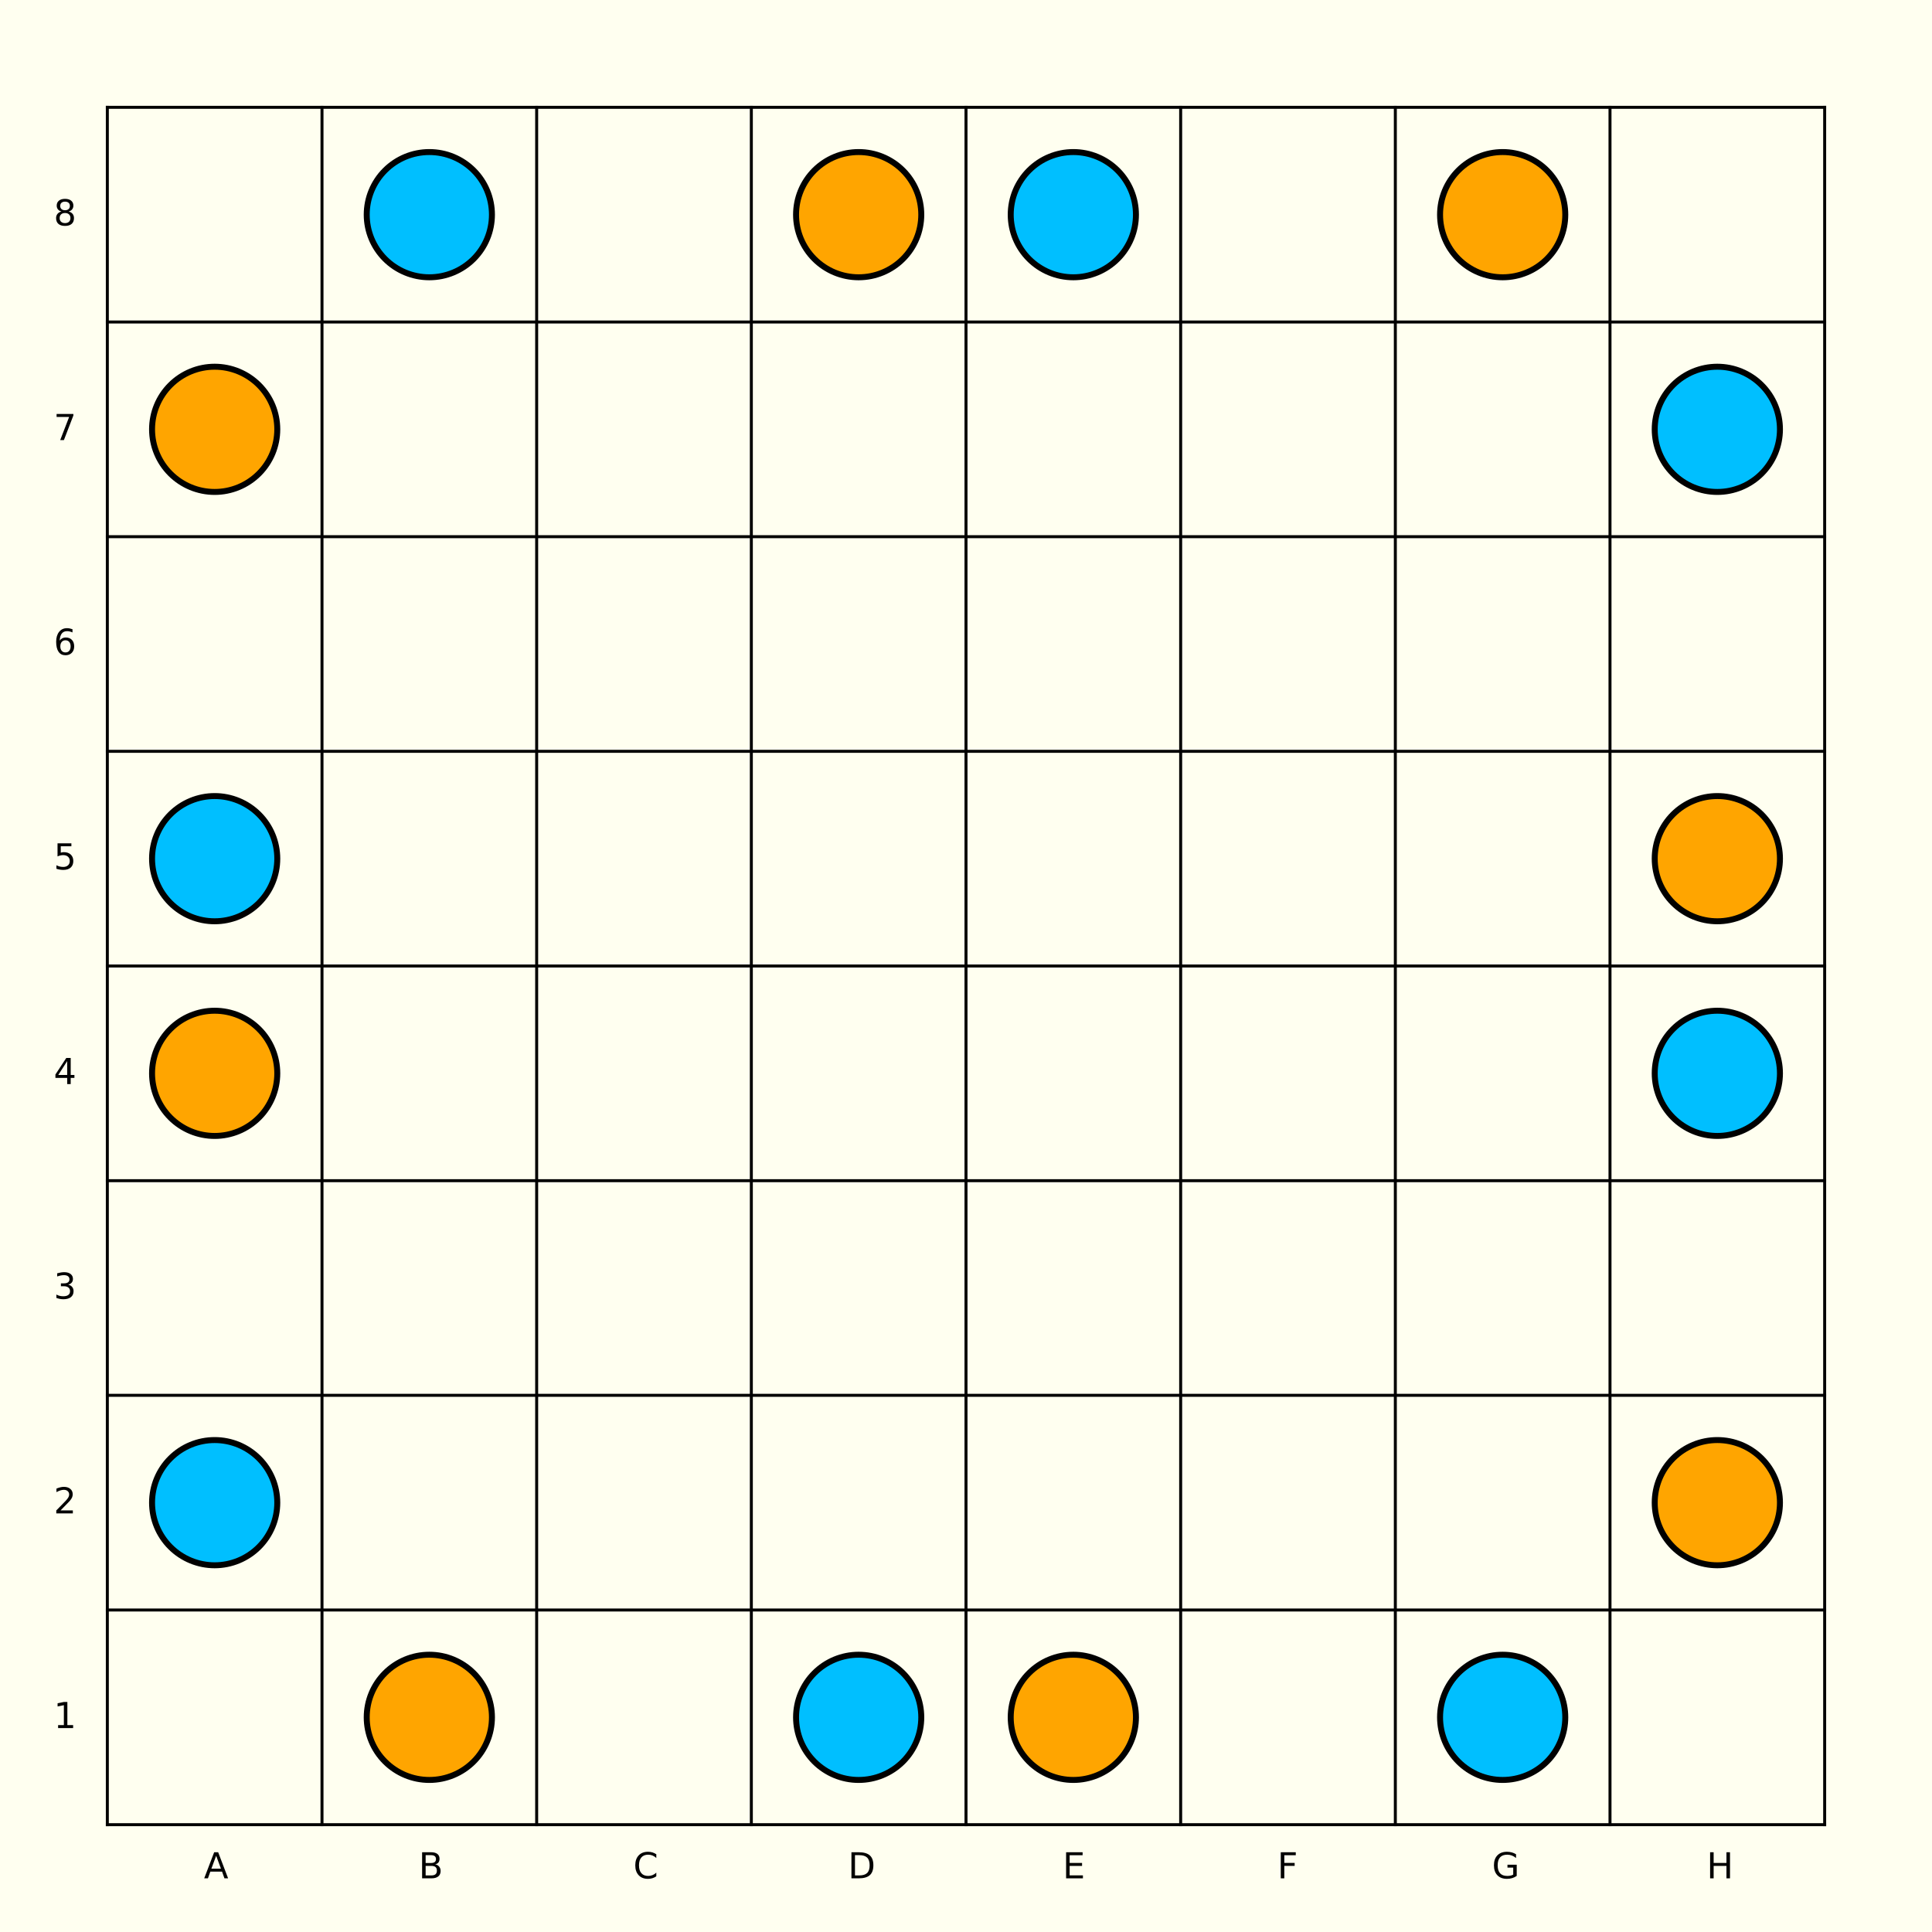
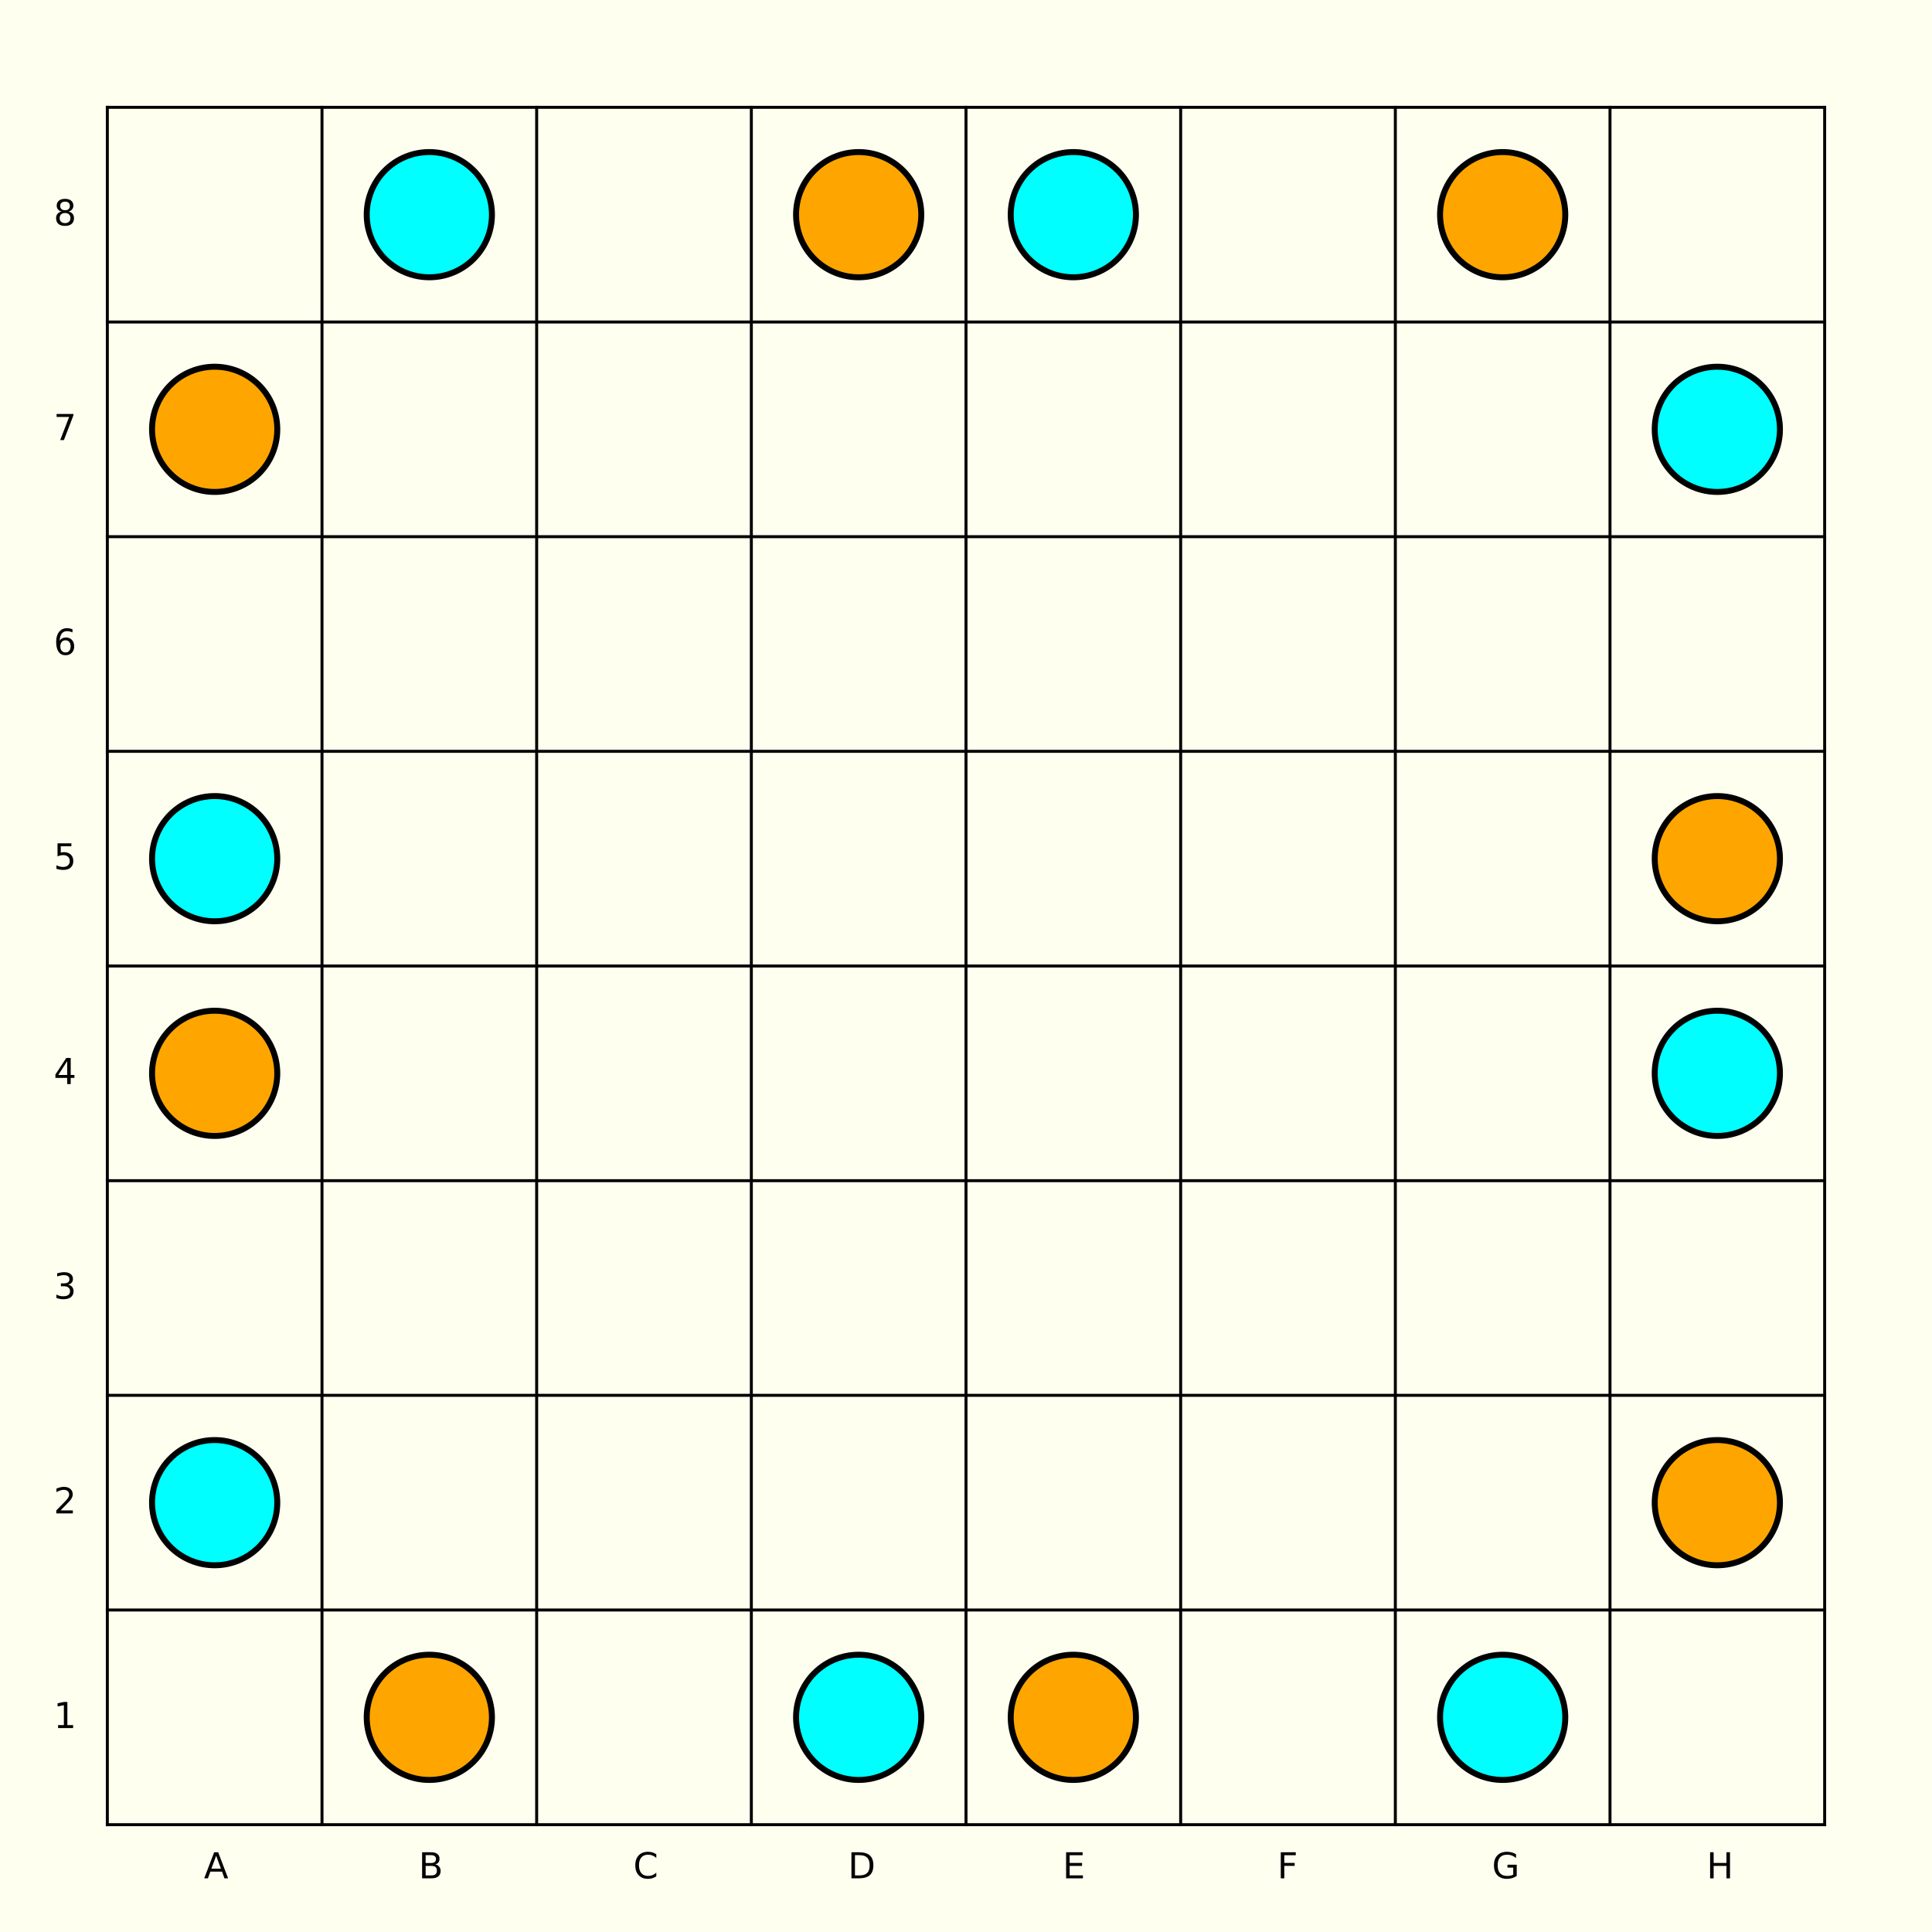
<svg xmlns="http://www.w3.org/2000/svg" xmlns:xlink="http://www.w3.org/1999/xlink" width="324pt" height="324pt" viewBox="0 0 324 324" version="1.1">
  <defs>
    <style type="text/css">*{stroke-linejoin: round; stroke-linecap: butt}</style>
  </defs>
  <g id="figure_1">
    <g id="patch_1">
      <path d="M 0 324  L 324 324  L 324 0  L 0 0  z " style="fill: #fffff0" />
    </g>
    <g id="axes_1">
      <g id="line2d_1">
-         <path d="M 18 306  L 18 18  " clip-path="url(#p59cb550bef)" style="fill: none; stroke: #000000; stroke-width: 0.5; stroke-linecap: square" />
+         <path d="M 18 306  L 18 18  " clip-path="url(#p671f4332bd)" style="fill: none; stroke: #000000; stroke-width: 0.5; stroke-linecap: square" />
      </g>
      <g id="line2d_2">
-         <path d="M 54 306  L 54 18  " clip-path="url(#p59cb550bef)" style="fill: none; stroke: #000000; stroke-width: 0.5; stroke-linecap: square" />
+         <path d="M 54 306  L 54 18  " clip-path="url(#p671f4332bd)" style="fill: none; stroke: #000000; stroke-width: 0.5; stroke-linecap: square" />
      </g>
      <g id="line2d_3">
-         <path d="M 90 306  L 90 18  " clip-path="url(#p59cb550bef)" style="fill: none; stroke: #000000; stroke-width: 0.5; stroke-linecap: square" />
+         <path d="M 90 306  L 90 18  " clip-path="url(#p671f4332bd)" style="fill: none; stroke: #000000; stroke-width: 0.5; stroke-linecap: square" />
      </g>
      <g id="line2d_4">
-         <path d="M 126 306  L 126 18  " clip-path="url(#p59cb550bef)" style="fill: none; stroke: #000000; stroke-width: 0.5; stroke-linecap: square" />
+         <path d="M 126 306  L 126 18  " clip-path="url(#p671f4332bd)" style="fill: none; stroke: #000000; stroke-width: 0.5; stroke-linecap: square" />
      </g>
      <g id="line2d_5">
-         <path d="M 162 306  L 162 18  " clip-path="url(#p59cb550bef)" style="fill: none; stroke: #000000; stroke-width: 0.5; stroke-linecap: square" />
+         <path d="M 162 306  L 162 18  " clip-path="url(#p671f4332bd)" style="fill: none; stroke: #000000; stroke-width: 0.5; stroke-linecap: square" />
      </g>
      <g id="line2d_6">
-         <path d="M 198 306  L 198 18  " clip-path="url(#p59cb550bef)" style="fill: none; stroke: #000000; stroke-width: 0.5; stroke-linecap: square" />
+         <path d="M 198 306  L 198 18  " clip-path="url(#p671f4332bd)" style="fill: none; stroke: #000000; stroke-width: 0.5; stroke-linecap: square" />
      </g>
      <g id="line2d_7">
-         <path d="M 234 306  L 234 18  " clip-path="url(#p59cb550bef)" style="fill: none; stroke: #000000; stroke-width: 0.5; stroke-linecap: square" />
+         <path d="M 234 306  L 234 18  " clip-path="url(#p671f4332bd)" style="fill: none; stroke: #000000; stroke-width: 0.5; stroke-linecap: square" />
      </g>
      <g id="line2d_8">
-         <path d="M 270 306  L 270 18  " clip-path="url(#p59cb550bef)" style="fill: none; stroke: #000000; stroke-width: 0.5; stroke-linecap: square" />
+         <path d="M 270 306  L 270 18  " clip-path="url(#p671f4332bd)" style="fill: none; stroke: #000000; stroke-width: 0.5; stroke-linecap: square" />
      </g>
      <g id="line2d_9">
-         <path d="M 306 306  L 306 18  " clip-path="url(#p59cb550bef)" style="fill: none; stroke: #000000; stroke-width: 0.5; stroke-linecap: square" />
+         <path d="M 306 306  L 306 18  " clip-path="url(#p671f4332bd)" style="fill: none; stroke: #000000; stroke-width: 0.5; stroke-linecap: square" />
      </g>
      <g id="line2d_10">
-         <path d="M 18 306  L 306 306  " clip-path="url(#p59cb550bef)" style="fill: none; stroke: #000000; stroke-width: 0.5; stroke-linecap: square" />
+         <path d="M 18 306  L 306 306  " clip-path="url(#p671f4332bd)" style="fill: none; stroke: #000000; stroke-width: 0.5; stroke-linecap: square" />
      </g>
      <g id="line2d_11">
-         <path d="M 18 270  L 306 270  " clip-path="url(#p59cb550bef)" style="fill: none; stroke: #000000; stroke-width: 0.5; stroke-linecap: square" />
+         <path d="M 18 270  L 306 270  " clip-path="url(#p671f4332bd)" style="fill: none; stroke: #000000; stroke-width: 0.5; stroke-linecap: square" />
      </g>
      <g id="line2d_12">
-         <path d="M 18 234  L 306 234  " clip-path="url(#p59cb550bef)" style="fill: none; stroke: #000000; stroke-width: 0.5; stroke-linecap: square" />
+         <path d="M 18 234  L 306 234  " clip-path="url(#p671f4332bd)" style="fill: none; stroke: #000000; stroke-width: 0.5; stroke-linecap: square" />
      </g>
      <g id="line2d_13">
-         <path d="M 18 198  L 306 198  " clip-path="url(#p59cb550bef)" style="fill: none; stroke: #000000; stroke-width: 0.5; stroke-linecap: square" />
+         <path d="M 18 198  L 306 198  " clip-path="url(#p671f4332bd)" style="fill: none; stroke: #000000; stroke-width: 0.5; stroke-linecap: square" />
      </g>
      <g id="line2d_14">
-         <path d="M 18 162  L 306 162  " clip-path="url(#p59cb550bef)" style="fill: none; stroke: #000000; stroke-width: 0.5; stroke-linecap: square" />
+         <path d="M 18 162  L 306 162  " clip-path="url(#p671f4332bd)" style="fill: none; stroke: #000000; stroke-width: 0.5; stroke-linecap: square" />
      </g>
      <g id="line2d_15">
-         <path d="M 18 126  L 306 126  " clip-path="url(#p59cb550bef)" style="fill: none; stroke: #000000; stroke-width: 0.5; stroke-linecap: square" />
+         <path d="M 18 126  L 306 126  " clip-path="url(#p671f4332bd)" style="fill: none; stroke: #000000; stroke-width: 0.5; stroke-linecap: square" />
      </g>
      <g id="line2d_16">
-         <path d="M 18 90  L 306 90  " clip-path="url(#p59cb550bef)" style="fill: none; stroke: #000000; stroke-width: 0.5; stroke-linecap: square" />
+         <path d="M 18 90  L 306 90  " clip-path="url(#p671f4332bd)" style="fill: none; stroke: #000000; stroke-width: 0.5; stroke-linecap: square" />
      </g>
      <g id="line2d_17">
-         <path d="M 18 54  L 306 54  " clip-path="url(#p59cb550bef)" style="fill: none; stroke: #000000; stroke-width: 0.5; stroke-linecap: square" />
+         <path d="M 18 54  L 306 54  " clip-path="url(#p671f4332bd)" style="fill: none; stroke: #000000; stroke-width: 0.5; stroke-linecap: square" />
      </g>
      <g id="line2d_18">
-         <path d="M 18 18  L 306 18  " clip-path="url(#p59cb550bef)" style="fill: none; stroke: #000000; stroke-width: 0.5; stroke-linecap: square" />
+         <path d="M 18 18  L 306 18  " clip-path="url(#p671f4332bd)" style="fill: none; stroke: #000000; stroke-width: 0.5; stroke-linecap: square" />
      </g>
      <g id="line2d_19">
        <defs>
-           <path id="mc86b3cd23a" d="M 0 10.5  C 2.785 10.5 5.456 9.394 7.425 7.425  C 9.394 5.456 10.5 2.785 10.5 0  C 10.5 -2.785 9.394 -5.456 7.425 -7.425  C 5.456 -9.394 2.785 -10.5 0 -10.5  C -2.785 -10.5 -5.456 -9.394 -7.425 -7.425  C -9.394 -5.456 -10.5 -2.785 -10.5 0  C -10.5 2.785 -9.394 5.456 -7.425 7.425  C -5.456 9.394 -2.785 10.5 0 10.5  z " style="stroke: #000000" />
+           <path id="m62f335b6ba" d="M 0 10.5  C 2.785 10.5 5.456 9.394 7.425 7.425  C 9.394 5.456 10.5 2.785 10.5 0  C 10.5 -2.785 9.394 -5.456 7.425 -7.425  C 5.456 -9.394 2.785 -10.5 0 -10.5  C -2.785 -10.5 -5.456 -9.394 -7.425 -7.425  C -9.394 -5.456 -10.5 -2.785 -10.5 0  C -10.5 2.785 -9.394 5.456 -7.425 7.425  C -5.456 9.394 -2.785 10.5 0 10.5  z " style="stroke: #000000" />
        </defs>
-         <g clip-path="url(#p59cb550bef)">
-           <use xlink:href="#mc86b3cd23a" x="72" y="36" style="fill: #00bfff; stroke: #000000" />
+         <g clip-path="url(#p671f4332bd)">
+           <use xlink:href="#m62f335b6ba" x="72" y="36" style="fill: #00ffff; stroke: #000000" />
        </g>
      </g>
      <g id="line2d_20">
        <defs>
-           <path id="maf096c2132" d="M 0 10.5  C 2.785 10.5 5.456 9.394 7.425 7.425  C 9.394 5.456 10.5 2.785 10.5 0  C 10.5 -2.785 9.394 -5.456 7.425 -7.425  C 5.456 -9.394 2.785 -10.5 0 -10.5  C -2.785 -10.5 -5.456 -9.394 -7.425 -7.425  C -9.394 -5.456 -10.5 -2.785 -10.5 0  C -10.5 2.785 -9.394 5.456 -7.425 7.425  C -5.456 9.394 -2.785 10.5 0 10.5  z " style="stroke: #000000" />
+           <path id="m97d42ab8df" d="M 0 10.5  C 2.785 10.5 5.456 9.394 7.425 7.425  C 9.394 5.456 10.5 2.785 10.5 0  C 10.5 -2.785 9.394 -5.456 7.425 -7.425  C 5.456 -9.394 2.785 -10.5 0 -10.5  C -2.785 -10.5 -5.456 -9.394 -7.425 -7.425  C -9.394 -5.456 -10.5 -2.785 -10.5 0  C -10.5 2.785 -9.394 5.456 -7.425 7.425  C -5.456 9.394 -2.785 10.5 0 10.5  z " style="stroke: #000000" />
        </defs>
-         <g clip-path="url(#p59cb550bef)">
-           <use xlink:href="#maf096c2132" x="144" y="36" style="fill: #ffa500; stroke: #000000" />
+         <g clip-path="url(#p671f4332bd)">
+           <use xlink:href="#m97d42ab8df" x="144" y="36" style="fill: #ffa500; stroke: #000000" />
        </g>
      </g>
      <g id="line2d_21">
-         <g clip-path="url(#p59cb550bef)">
-           <use xlink:href="#mc86b3cd23a" x="180" y="36" style="fill: #00bfff; stroke: #000000" />
+         <g clip-path="url(#p671f4332bd)">
+           <use xlink:href="#m62f335b6ba" x="180" y="36" style="fill: #00ffff; stroke: #000000" />
        </g>
      </g>
      <g id="line2d_22">
-         <g clip-path="url(#p59cb550bef)">
-           <use xlink:href="#maf096c2132" x="252" y="36" style="fill: #ffa500; stroke: #000000" />
+         <g clip-path="url(#p671f4332bd)">
+           <use xlink:href="#m97d42ab8df" x="252" y="36" style="fill: #ffa500; stroke: #000000" />
        </g>
      </g>
      <g id="line2d_23">
-         <g clip-path="url(#p59cb550bef)">
-           <use xlink:href="#maf096c2132" x="36" y="72" style="fill: #ffa500; stroke: #000000" />
+         <g clip-path="url(#p671f4332bd)">
+           <use xlink:href="#m97d42ab8df" x="36" y="72" style="fill: #ffa500; stroke: #000000" />
        </g>
      </g>
      <g id="line2d_24">
-         <g clip-path="url(#p59cb550bef)">
-           <use xlink:href="#mc86b3cd23a" x="288" y="72" style="fill: #00bfff; stroke: #000000" />
+         <g clip-path="url(#p671f4332bd)">
+           <use xlink:href="#m62f335b6ba" x="288" y="72" style="fill: #00ffff; stroke: #000000" />
        </g>
      </g>
      <g id="line2d_25">
-         <g clip-path="url(#p59cb550bef)">
-           <use xlink:href="#mc86b3cd23a" x="36" y="144" style="fill: #00bfff; stroke: #000000" />
+         <g clip-path="url(#p671f4332bd)">
+           <use xlink:href="#m62f335b6ba" x="36" y="144" style="fill: #00ffff; stroke: #000000" />
        </g>
      </g>
      <g id="line2d_26">
-         <g clip-path="url(#p59cb550bef)">
-           <use xlink:href="#maf096c2132" x="288" y="144" style="fill: #ffa500; stroke: #000000" />
+         <g clip-path="url(#p671f4332bd)">
+           <use xlink:href="#m97d42ab8df" x="288" y="144" style="fill: #ffa500; stroke: #000000" />
        </g>
      </g>
      <g id="line2d_27">
-         <g clip-path="url(#p59cb550bef)">
-           <use xlink:href="#maf096c2132" x="36" y="180" style="fill: #ffa500; stroke: #000000" />
+         <g clip-path="url(#p671f4332bd)">
+           <use xlink:href="#m97d42ab8df" x="36" y="180" style="fill: #ffa500; stroke: #000000" />
        </g>
      </g>
      <g id="line2d_28">
-         <g clip-path="url(#p59cb550bef)">
-           <use xlink:href="#mc86b3cd23a" x="288" y="180" style="fill: #00bfff; stroke: #000000" />
+         <g clip-path="url(#p671f4332bd)">
+           <use xlink:href="#m62f335b6ba" x="288" y="180" style="fill: #00ffff; stroke: #000000" />
        </g>
      </g>
      <g id="line2d_29">
-         <g clip-path="url(#p59cb550bef)">
-           <use xlink:href="#mc86b3cd23a" x="36" y="252" style="fill: #00bfff; stroke: #000000" />
+         <g clip-path="url(#p671f4332bd)">
+           <use xlink:href="#m62f335b6ba" x="36" y="252" style="fill: #00ffff; stroke: #000000" />
        </g>
      </g>
      <g id="line2d_30">
-         <g clip-path="url(#p59cb550bef)">
-           <use xlink:href="#maf096c2132" x="288" y="252" style="fill: #ffa500; stroke: #000000" />
+         <g clip-path="url(#p671f4332bd)">
+           <use xlink:href="#m97d42ab8df" x="288" y="252" style="fill: #ffa500; stroke: #000000" />
        </g>
      </g>
      <g id="line2d_31">
-         <g clip-path="url(#p59cb550bef)">
-           <use xlink:href="#maf096c2132" x="72" y="288" style="fill: #ffa500; stroke: #000000" />
+         <g clip-path="url(#p671f4332bd)">
+           <use xlink:href="#m97d42ab8df" x="72" y="288" style="fill: #ffa500; stroke: #000000" />
        </g>
      </g>
      <g id="line2d_32">
-         <g clip-path="url(#p59cb550bef)">
-           <use xlink:href="#mc86b3cd23a" x="144" y="288" style="fill: #00bfff; stroke: #000000" />
+         <g clip-path="url(#p671f4332bd)">
+           <use xlink:href="#m62f335b6ba" x="144" y="288" style="fill: #00ffff; stroke: #000000" />
        </g>
      </g>
      <g id="line2d_33">
-         <g clip-path="url(#p59cb550bef)">
-           <use xlink:href="#maf096c2132" x="180" y="288" style="fill: #ffa500; stroke: #000000" />
+         <g clip-path="url(#p671f4332bd)">
+           <use xlink:href="#m97d42ab8df" x="180" y="288" style="fill: #ffa500; stroke: #000000" />
        </g>
      </g>
      <g id="line2d_34">
-         <g clip-path="url(#p59cb550bef)">
-           <use xlink:href="#mc86b3cd23a" x="252" y="288" style="fill: #00bfff; stroke: #000000" />
+         <g clip-path="url(#p671f4332bd)">
+           <use xlink:href="#m62f335b6ba" x="252" y="288" style="fill: #00ffff; stroke: #000000" />
        </g>
      </g>
      <g id="text_1">
        <g transform="translate(34.2 315) scale(0.06 -0.06)">
          <defs>
            <path id="DejaVuSans-41" d="M 2188 4044  L 1331 1722  L 3047 1722  L 2188 4044  z M 1831 4666  L 2547 4666  L 4325 0  L 3669 0  L 3244 1197  L 1141 1197  L 716 0  L 50 0  L 1831 4666  z " transform="scale(0.015625)" />
          </defs>
          <use xlink:href="#DejaVuSans-41" />
        </g>
      </g>
      <g id="text_2">
        <g transform="translate(70.2 315) scale(0.06 -0.06)">
          <defs>
            <path id="DejaVuSans-42" d="M 1259 2228  L 1259 519  L 2272 519  Q 2781 519 3026 730  Q 3272 941 3272 1375  Q 3272 1813 3026 2020  Q 2781 2228 2272 2228  L 1259 2228  z M 1259 4147  L 1259 2741  L 2194 2741  Q 2656 2741 2882 2914  Q 3109 3088 3109 3444  Q 3109 3797 2882 3972  Q 2656 4147 2194 4147  L 1259 4147  z M 628 4666  L 2241 4666  Q 2963 4666 3353 4366  Q 3744 4066 3744 3513  Q 3744 3084 3544 2831  Q 3344 2578 2956 2516  Q 3422 2416 3680 2098  Q 3938 1781 3938 1306  Q 3938 681 3513 340  Q 3088 0 2303 0  L 628 0  L 628 4666  z " transform="scale(0.015625)" />
          </defs>
          <use xlink:href="#DejaVuSans-42" />
        </g>
      </g>
      <g id="text_3">
        <g transform="translate(106.2 315) scale(0.06 -0.06)">
          <defs>
            <path id="DejaVuSans-43" d="M 4122 4306  L 4122 3641  Q 3803 3938 3442 4084  Q 3081 4231 2675 4231  Q 1875 4231 1450 3742  Q 1025 3253 1025 2328  Q 1025 1406 1450 917  Q 1875 428 2675 428  Q 3081 428 3442 575  Q 3803 722 4122 1019  L 4122 359  Q 3791 134 3420 21  Q 3050 -91 2638 -91  Q 1578 -91 968 557  Q 359 1206 359 2328  Q 359 3453 968 4101  Q 1578 4750 2638 4750  Q 3056 4750 3426 4639  Q 3797 4528 4122 4306  z " transform="scale(0.015625)" />
          </defs>
          <use xlink:href="#DejaVuSans-43" />
        </g>
      </g>
      <g id="text_4">
        <g transform="translate(142.2 315) scale(0.06 -0.06)">
          <defs>
            <path id="DejaVuSans-44" d="M 1259 4147  L 1259 519  L 2022 519  Q 2988 519 3436 956  Q 3884 1394 3884 2338  Q 3884 3275 3436 3711  Q 2988 4147 2022 4147  L 1259 4147  z M 628 4666  L 1925 4666  Q 3281 4666 3915 4102  Q 4550 3538 4550 2338  Q 4550 1131 3912 565  Q 3275 0 1925 0  L 628 0  L 628 4666  z " transform="scale(0.015625)" />
          </defs>
          <use xlink:href="#DejaVuSans-44" />
        </g>
      </g>
      <g id="text_5">
        <g transform="translate(178.2 315) scale(0.06 -0.06)">
          <defs>
            <path id="DejaVuSans-45" d="M 628 4666  L 3578 4666  L 3578 4134  L 1259 4134  L 1259 2753  L 3481 2753  L 3481 2222  L 1259 2222  L 1259 531  L 3634 531  L 3634 0  L 628 0  L 628 4666  z " transform="scale(0.015625)" />
          </defs>
          <use xlink:href="#DejaVuSans-45" />
        </g>
      </g>
      <g id="text_6">
        <g transform="translate(214.2 315) scale(0.06 -0.06)">
          <defs>
            <path id="DejaVuSans-46" d="M 628 4666  L 3309 4666  L 3309 4134  L 1259 4134  L 1259 2759  L 3109 2759  L 3109 2228  L 1259 2228  L 1259 0  L 628 0  L 628 4666  z " transform="scale(0.015625)" />
          </defs>
          <use xlink:href="#DejaVuSans-46" />
        </g>
      </g>
      <g id="text_7">
        <g transform="translate(250.2 315) scale(0.06 -0.06)">
          <defs>
            <path id="DejaVuSans-47" d="M 3809 666  L 3809 1919  L 2778 1919  L 2778 2438  L 4434 2438  L 4434 434  Q 4069 175 3628 42  Q 3188 -91 2688 -91  Q 1594 -91 976 548  Q 359 1188 359 2328  Q 359 3472 976 4111  Q 1594 4750 2688 4750  Q 3144 4750 3555 4637  Q 3966 4525 4313 4306  L 4313 3634  Q 3963 3931 3569 4081  Q 3175 4231 2741 4231  Q 1884 4231 1454 3753  Q 1025 3275 1025 2328  Q 1025 1384 1454 906  Q 1884 428 2741 428  Q 3075 428 3337 486  Q 3600 544 3809 666  z " transform="scale(0.015625)" />
          </defs>
          <use xlink:href="#DejaVuSans-47" />
        </g>
      </g>
      <g id="text_8">
        <g transform="translate(286.2 315) scale(0.06 -0.06)">
          <defs>
            <path id="DejaVuSans-48" d="M 628 4666  L 1259 4666  L 1259 2753  L 3553 2753  L 3553 4666  L 4184 4666  L 4184 0  L 3553 0  L 3553 2222  L 1259 2222  L 1259 0  L 628 0  L 628 4666  z " transform="scale(0.015625)" />
          </defs>
          <use xlink:href="#DejaVuSans-48" />
        </g>
      </g>
      <g id="text_9">
        <g transform="translate(9 289.8) scale(0.06 -0.06)">
          <defs>
            <path id="DejaVuSans-31" d="M 794 531  L 1825 531  L 1825 4091  L 703 3866  L 703 4441  L 1819 4666  L 2450 4666  L 2450 531  L 3481 531  L 3481 0  L 794 0  L 794 531  z " transform="scale(0.015625)" />
          </defs>
          <use xlink:href="#DejaVuSans-31" />
        </g>
      </g>
      <g id="text_10">
        <g transform="translate(9 253.8) scale(0.06 -0.06)">
          <defs>
            <path id="DejaVuSans-32" d="M 1228 531  L 3431 531  L 3431 0  L 469 0  L 469 531  Q 828 903 1448 1529  Q 2069 2156 2228 2338  Q 2531 2678 2651 2914  Q 2772 3150 2772 3378  Q 2772 3750 2511 3984  Q 2250 4219 1831 4219  Q 1534 4219 1204 4116  Q 875 4013 500 3803  L 500 4441  Q 881 4594 1212 4672  Q 1544 4750 1819 4750  Q 2544 4750 2975 4387  Q 3406 4025 3406 3419  Q 3406 3131 3298 2873  Q 3191 2616 2906 2266  Q 2828 2175 2409 1742  Q 1991 1309 1228 531  z " transform="scale(0.015625)" />
          </defs>
          <use xlink:href="#DejaVuSans-32" />
        </g>
      </g>
      <g id="text_11">
        <g transform="translate(9 217.8) scale(0.06 -0.06)">
          <defs>
            <path id="DejaVuSans-33" d="M 2597 2516  Q 3050 2419 3304 2112  Q 3559 1806 3559 1356  Q 3559 666 3084 287  Q 2609 -91 1734 -91  Q 1441 -91 1130 -33  Q 819 25 488 141  L 488 750  Q 750 597 1062 519  Q 1375 441 1716 441  Q 2309 441 2620 675  Q 2931 909 2931 1356  Q 2931 1769 2642 2001  Q 2353 2234 1838 2234  L 1294 2234  L 1294 2753  L 1863 2753  Q 2328 2753 2575 2939  Q 2822 3125 2822 3475  Q 2822 3834 2567 4026  Q 2313 4219 1838 4219  Q 1578 4219 1281 4162  Q 984 4106 628 3988  L 628 4550  Q 988 4650 1302 4700  Q 1616 4750 1894 4750  Q 2613 4750 3031 4423  Q 3450 4097 3450 3541  Q 3450 3153 3228 2886  Q 3006 2619 2597 2516  z " transform="scale(0.015625)" />
          </defs>
          <use xlink:href="#DejaVuSans-33" />
        </g>
      </g>
      <g id="text_12">
        <g transform="translate(9 181.8) scale(0.06 -0.06)">
          <defs>
            <path id="DejaVuSans-34" d="M 2419 4116  L 825 1625  L 2419 1625  L 2419 4116  z M 2253 4666  L 3047 4666  L 3047 1625  L 3713 1625  L 3713 1100  L 3047 1100  L 3047 0  L 2419 0  L 2419 1100  L 313 1100  L 313 1709  L 2253 4666  z " transform="scale(0.015625)" />
          </defs>
          <use xlink:href="#DejaVuSans-34" />
        </g>
      </g>
      <g id="text_13">
        <g transform="translate(9 145.8) scale(0.06 -0.06)">
          <defs>
            <path id="DejaVuSans-35" d="M 691 4666  L 3169 4666  L 3169 4134  L 1269 4134  L 1269 2991  Q 1406 3038 1543 3061  Q 1681 3084 1819 3084  Q 2600 3084 3056 2656  Q 3513 2228 3513 1497  Q 3513 744 3044 326  Q 2575 -91 1722 -91  Q 1428 -91 1123 -41  Q 819 9 494 109  L 494 744  Q 775 591 1075 516  Q 1375 441 1709 441  Q 2250 441 2565 725  Q 2881 1009 2881 1497  Q 2881 1984 2565 2268  Q 2250 2553 1709 2553  Q 1456 2553 1204 2497  Q 953 2441 691 2322  L 691 4666  z " transform="scale(0.015625)" />
          </defs>
          <use xlink:href="#DejaVuSans-35" />
        </g>
      </g>
      <g id="text_14">
        <g transform="translate(9 109.8) scale(0.06 -0.06)">
          <defs>
            <path id="DejaVuSans-36" d="M 2113 2584  Q 1688 2584 1439 2293  Q 1191 2003 1191 1497  Q 1191 994 1439 701  Q 1688 409 2113 409  Q 2538 409 2786 701  Q 3034 994 3034 1497  Q 3034 2003 2786 2293  Q 2538 2584 2113 2584  z M 3366 4563  L 3366 3988  Q 3128 4100 2886 4159  Q 2644 4219 2406 4219  Q 1781 4219 1451 3797  Q 1122 3375 1075 2522  Q 1259 2794 1537 2939  Q 1816 3084 2150 3084  Q 2853 3084 3261 2657  Q 3669 2231 3669 1497  Q 3669 778 3244 343  Q 2819 -91 2113 -91  Q 1303 -91 875 529  Q 447 1150 447 2328  Q 447 3434 972 4092  Q 1497 4750 2381 4750  Q 2619 4750 2861 4703  Q 3103 4656 3366 4563  z " transform="scale(0.015625)" />
          </defs>
          <use xlink:href="#DejaVuSans-36" />
        </g>
      </g>
      <g id="text_15">
        <g transform="translate(9 73.8) scale(0.06 -0.06)">
          <defs>
            <path id="DejaVuSans-37" d="M 525 4666  L 3525 4666  L 3525 4397  L 1831 0  L 1172 0  L 2766 4134  L 525 4134  L 525 4666  z " transform="scale(0.015625)" />
          </defs>
          <use xlink:href="#DejaVuSans-37" />
        </g>
      </g>
      <g id="text_16">
        <g transform="translate(9 37.8) scale(0.06 -0.06)">
          <defs>
            <path id="DejaVuSans-38" d="M 2034 2216  Q 1584 2216 1326 1975  Q 1069 1734 1069 1313  Q 1069 891 1326 650  Q 1584 409 2034 409  Q 2484 409 2743 651  Q 3003 894 3003 1313  Q 3003 1734 2745 1975  Q 2488 2216 2034 2216  z M 1403 2484  Q 997 2584 770 2862  Q 544 3141 544 3541  Q 544 4100 942 4425  Q 1341 4750 2034 4750  Q 2731 4750 3128 4425  Q 3525 4100 3525 3541  Q 3525 3141 3298 2862  Q 3072 2584 2669 2484  Q 3125 2378 3379 2068  Q 3634 1759 3634 1313  Q 3634 634 3220 271  Q 2806 -91 2034 -91  Q 1263 -91 848 271  Q 434 634 434 1313  Q 434 1759 690 2068  Q 947 2378 1403 2484  z M 1172 3481  Q 1172 3119 1398 2916  Q 1625 2713 2034 2713  Q 2441 2713 2670 2916  Q 2900 3119 2900 3481  Q 2900 3844 2670 4047  Q 2441 4250 2034 4250  Q 1625 4250 1398 4047  Q 1172 3844 1172 3481  z " transform="scale(0.015625)" />
          </defs>
          <use xlink:href="#DejaVuSans-38" />
        </g>
      </g>
    </g>
  </g>
  <defs>
-     <clipPath id="p59cb550bef">
+     <clipPath id="p671f4332bd">
      <rect x="0" y="0" width="324" height="324" />
    </clipPath>
  </defs>
</svg>
